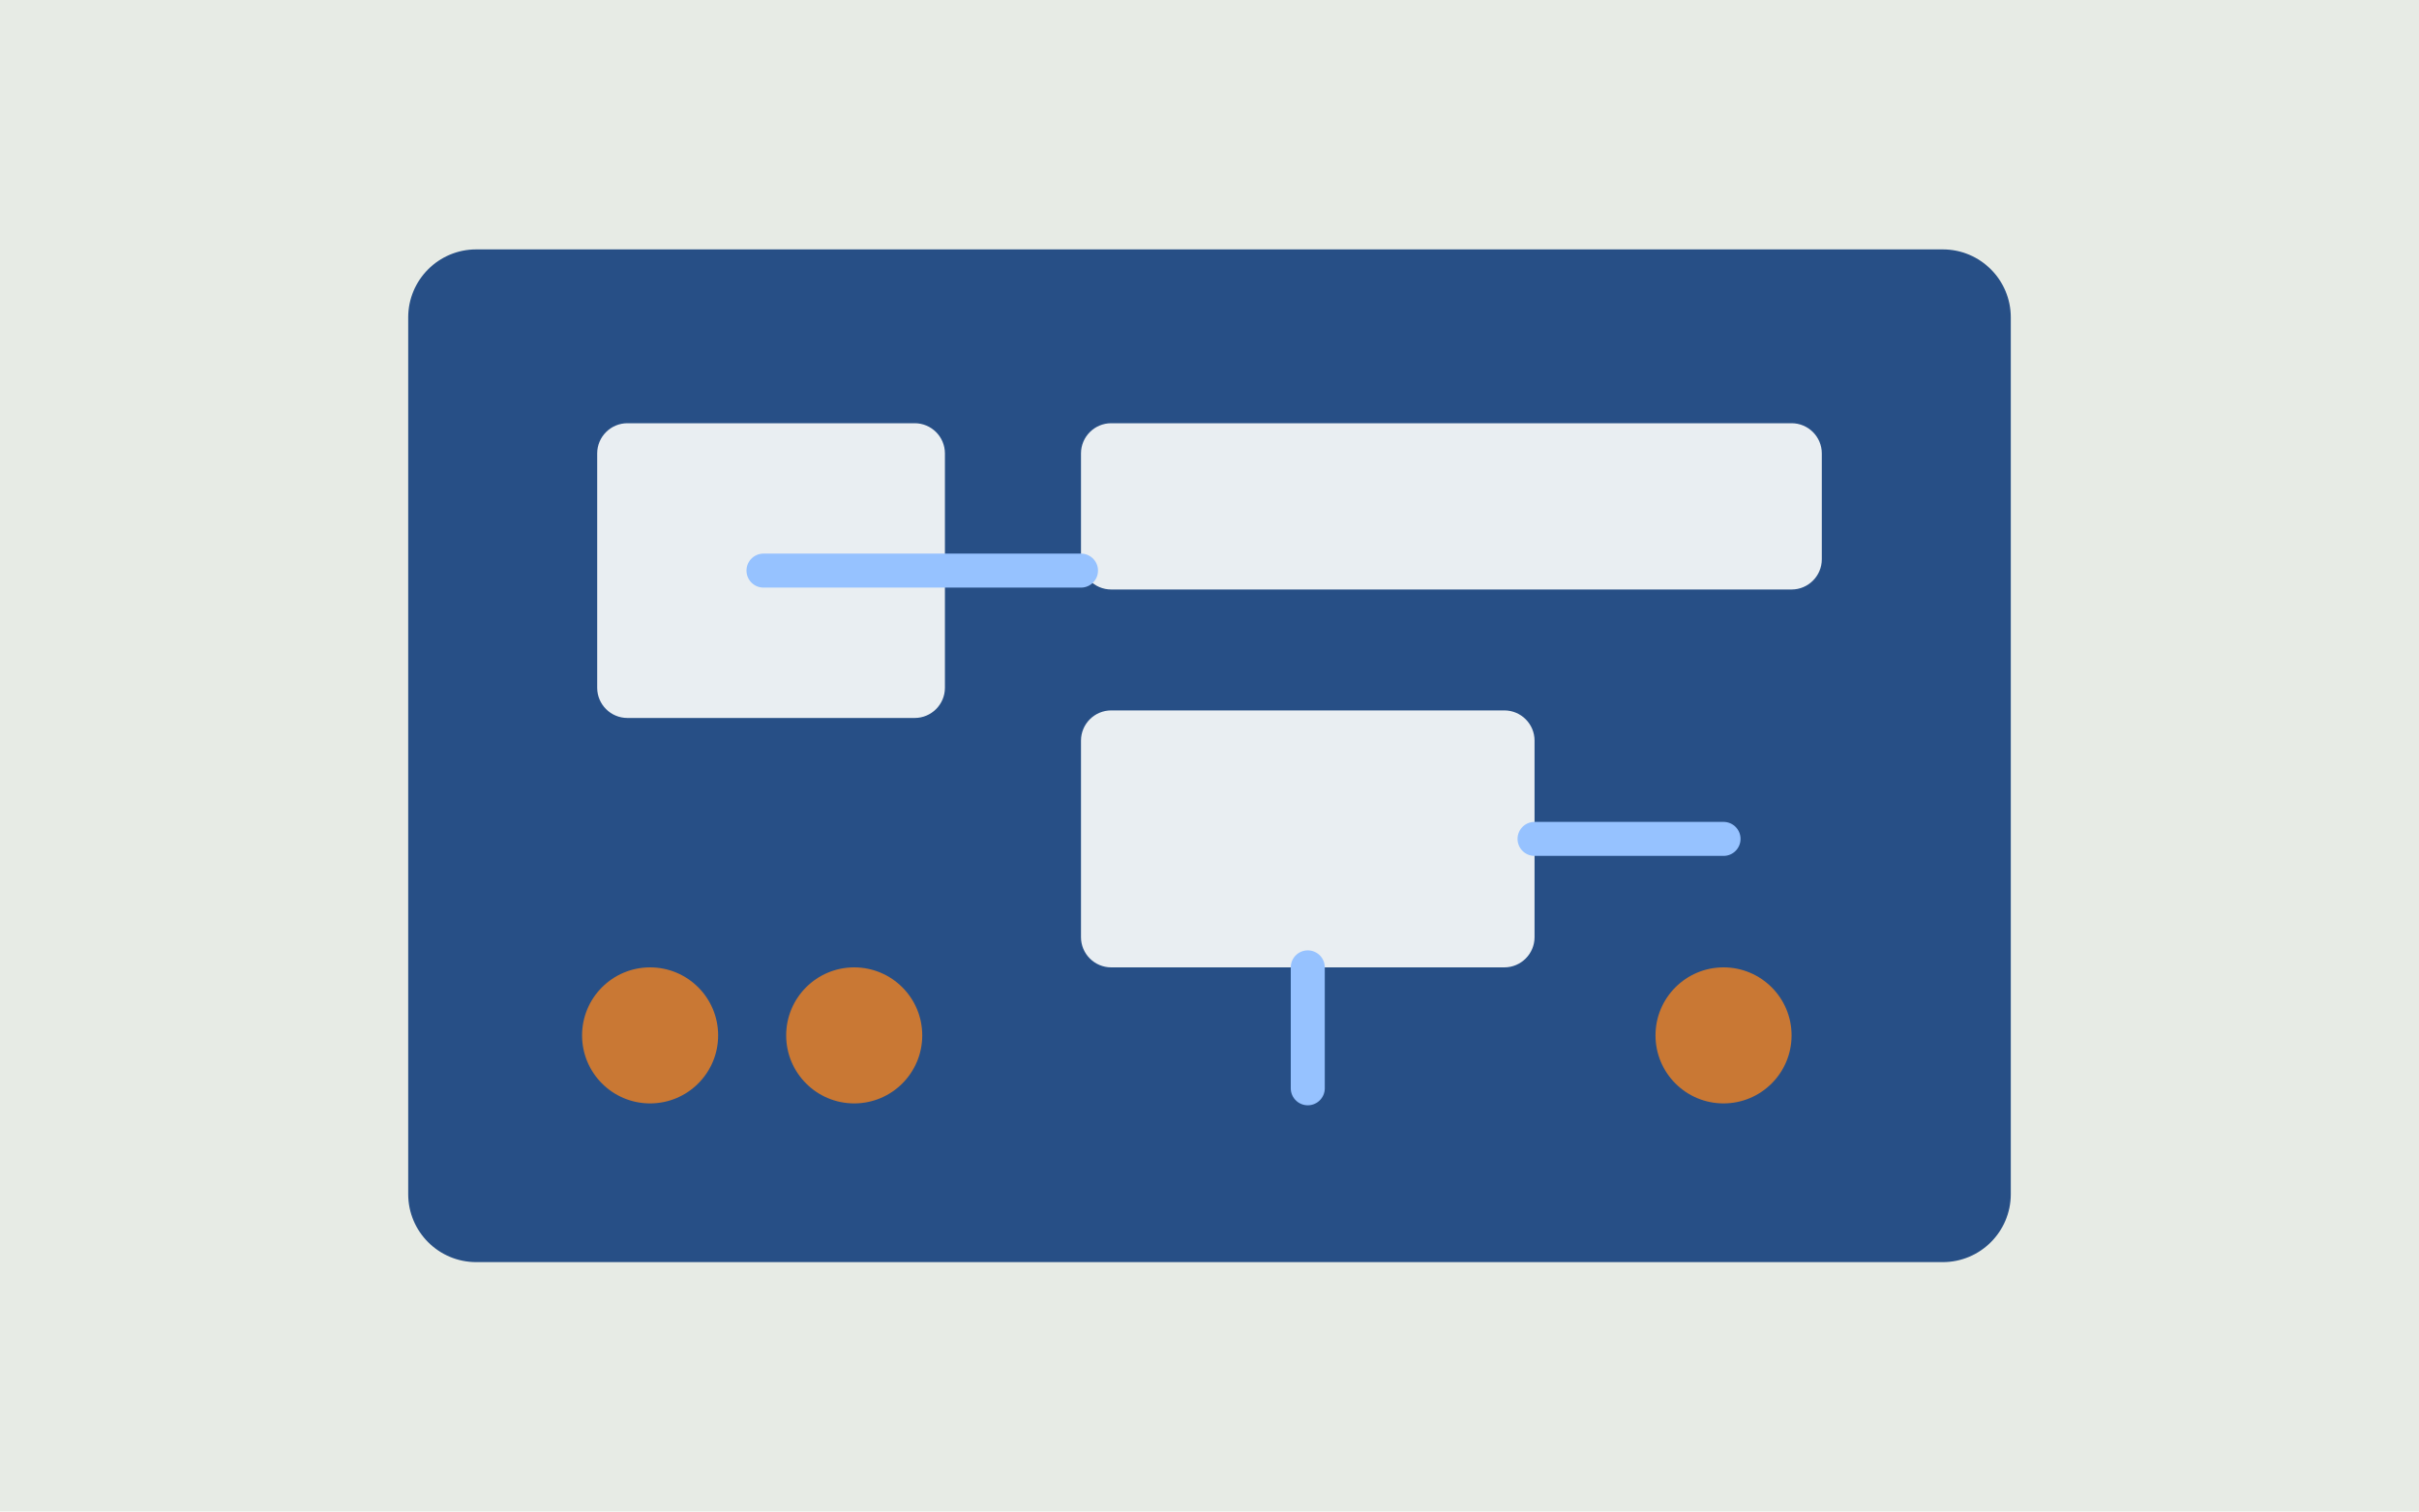
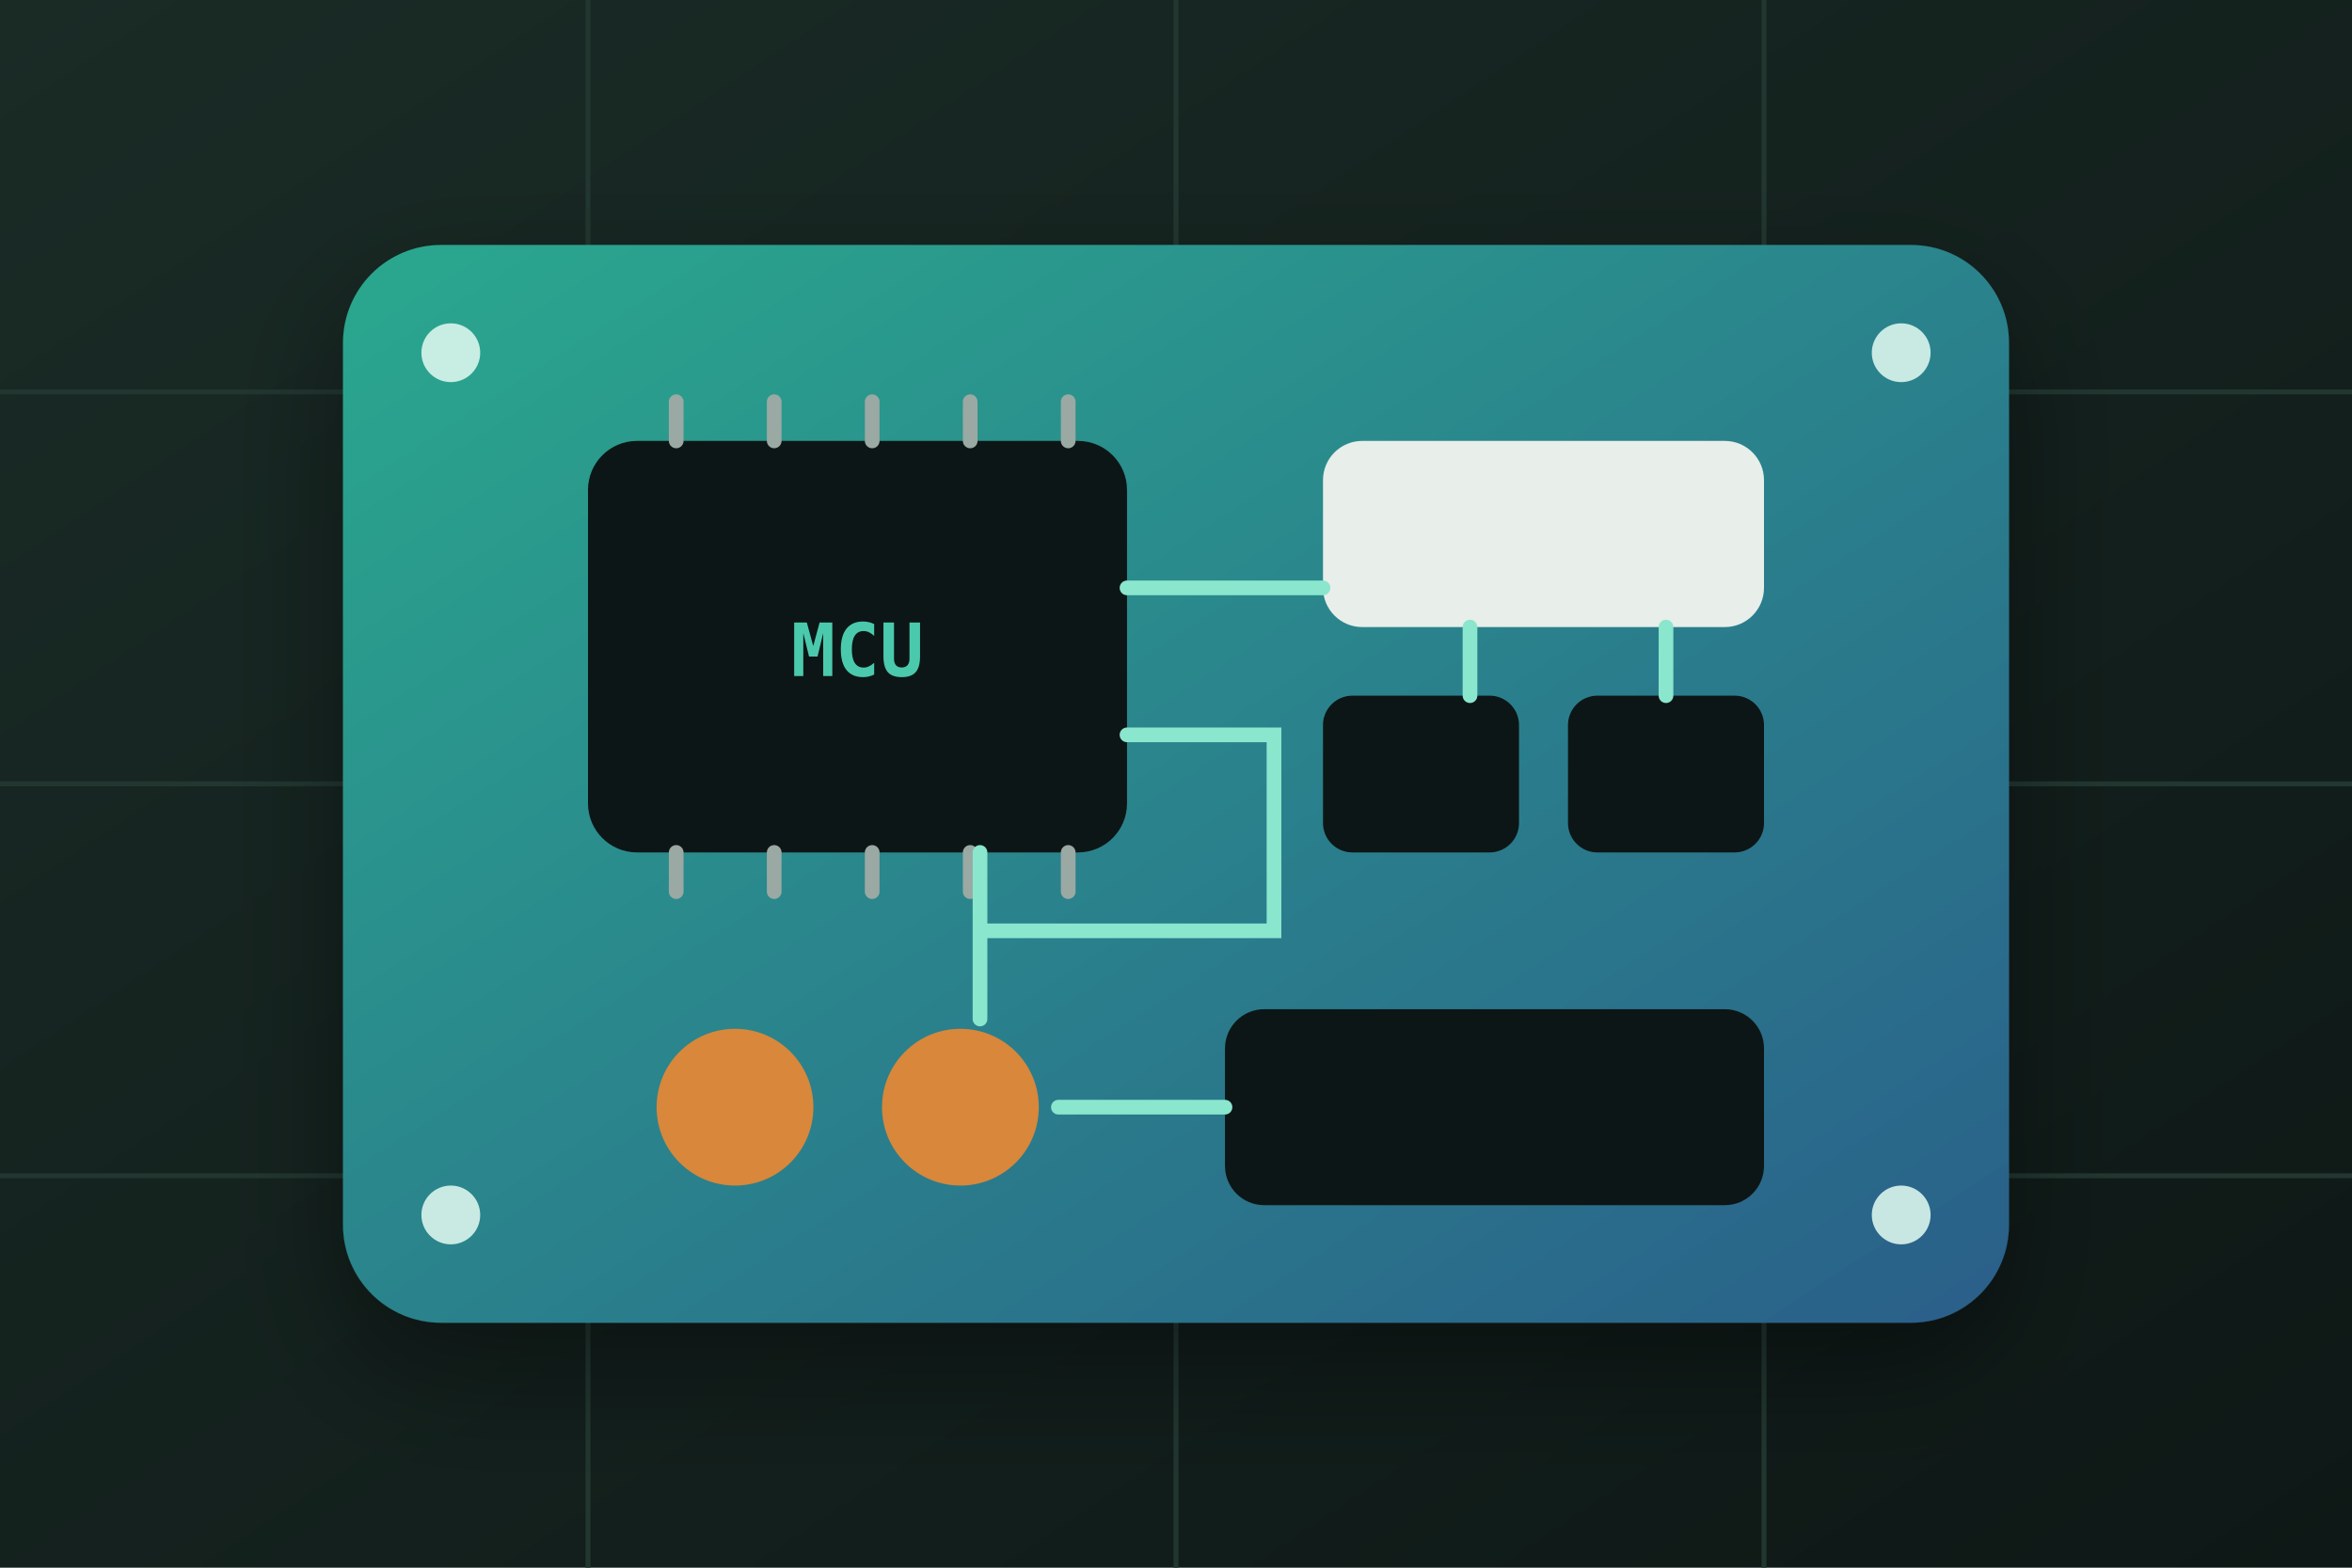
- <svg xmlns="http://www.w3.org/2000/svg" viewBox="0 0 640 400">
-   <rect width="640" height="400" fill="#e7ebe5" />
-   <rect x="108" y="66" width="424" height="268" rx="18" fill="#274f86" />
-   <g fill="#e9eef2">
-     <rect x="158" y="112" width="92" height="78" rx="8" />
-     <rect x="286" y="112" width="196" height="44" rx="8" />
-     <rect x="286" y="188" width="120" height="68" rx="8" />
+ <svg xmlns="http://www.w3.org/2000/svg" viewBox="0 0 480 320" fill="none">
+   <defs>
+     <linearGradient id="bg" x1="0" y1="0" x2="1" y2="1">
+       <stop offset="0" stop-color="#1a2b26" />
+       <stop offset="1" stop-color="#0e1816" />
+     </linearGradient>
+     <linearGradient id="a" x1="0" y1="0" x2="1" y2="1">
+       <stop offset="0" stop-color="#2aa88e" />
+       <stop offset="1" stop-color="#2a5f8a" />
+     </linearGradient>
+     <linearGradient id="b" x1="0" y1="0" x2="1" y2="1">
+       <stop offset="0" stop-color="#7f8fff" />
+       <stop offset="1" stop-color="#4b5fc7" />
+     </linearGradient>
+     <filter id="s" x="-20%" y="-20%" width="140%" height="150%">
+       <feDropShadow dx="0" dy="10" stdDeviation="12" flood-color="#000" flood-opacity=".4" />
+     </filter>
+   </defs>
+   <rect width="480" height="320" fill="url(#bg)" />
+   <g stroke="#223730" stroke-width="1">
+     <path d="M0 80h480M0 160h480M0 240h480M120 0v320M240 0v320M360 0v320" />
  </g>
-   <g fill="#c97834">
-     <circle cx="172" cy="274" r="18" />
-     <circle cx="226" cy="274" r="18" />
-     <circle cx="456" cy="274" r="18" />
+   <g filter="url(#s)">
+     <rect x="70" y="50" width="340" height="220" rx="20" fill="url(#a)" />
+     <g fill="#d9f5ec" opacity=".9">
+       <circle cx="92" cy="72" r="6" />
+       <circle cx="388" cy="72" r="6" />
+       <circle cx="92" cy="248" r="6" />
+       <circle cx="388" cy="248" r="6" />
+     </g>
+     <rect x="120" y="90" width="110" height="84" rx="10" fill="#0d1513" />
+     <g stroke="#9aa9a3" stroke-width="3" stroke-linecap="round">
+       <path d="M138 82v8M158 82v8M178 82v8M198 82v8M218 82v8M138 174v8M158 174v8M178 174v8M198 174v8M218 174v8" />
+     </g>
+     <text x="175" y="138" text-anchor="middle" font-family="ui-monospace,Menlo,Consolas,monospace" font-size="15" font-weight="700" fill="#4cc9ad">MCU</text>
+     <rect x="270" y="90" width="90" height="38" rx="8" fill="#e8eee9" />
+     <rect x="270" y="142" width="40" height="32" rx="6" fill="#0d1513" />
+     <rect x="320" y="142" width="40" height="32" rx="6" fill="#0d1513" />
+     <circle cx="150" cy="226" r="16" fill="#d8873a" />
+     <circle cx="196" cy="226" r="16" fill="#d8873a" />
+     <rect x="250" y="206" width="110" height="40" rx="8" fill="#0d1513" />
+     <g stroke="#8ae6cd" stroke-width="3" stroke-linecap="round" fill="none">
+       <path d="M230 120h40M230 150h30v40h-60M300 128v14M340 128v14M200 174v34M250 226h-34" />
+     </g>
  </g>
-   <path d="M202 151h84M346 256v32M406 222h50" stroke="#96c2ff" stroke-width="9" stroke-linecap="round" />
</svg>
